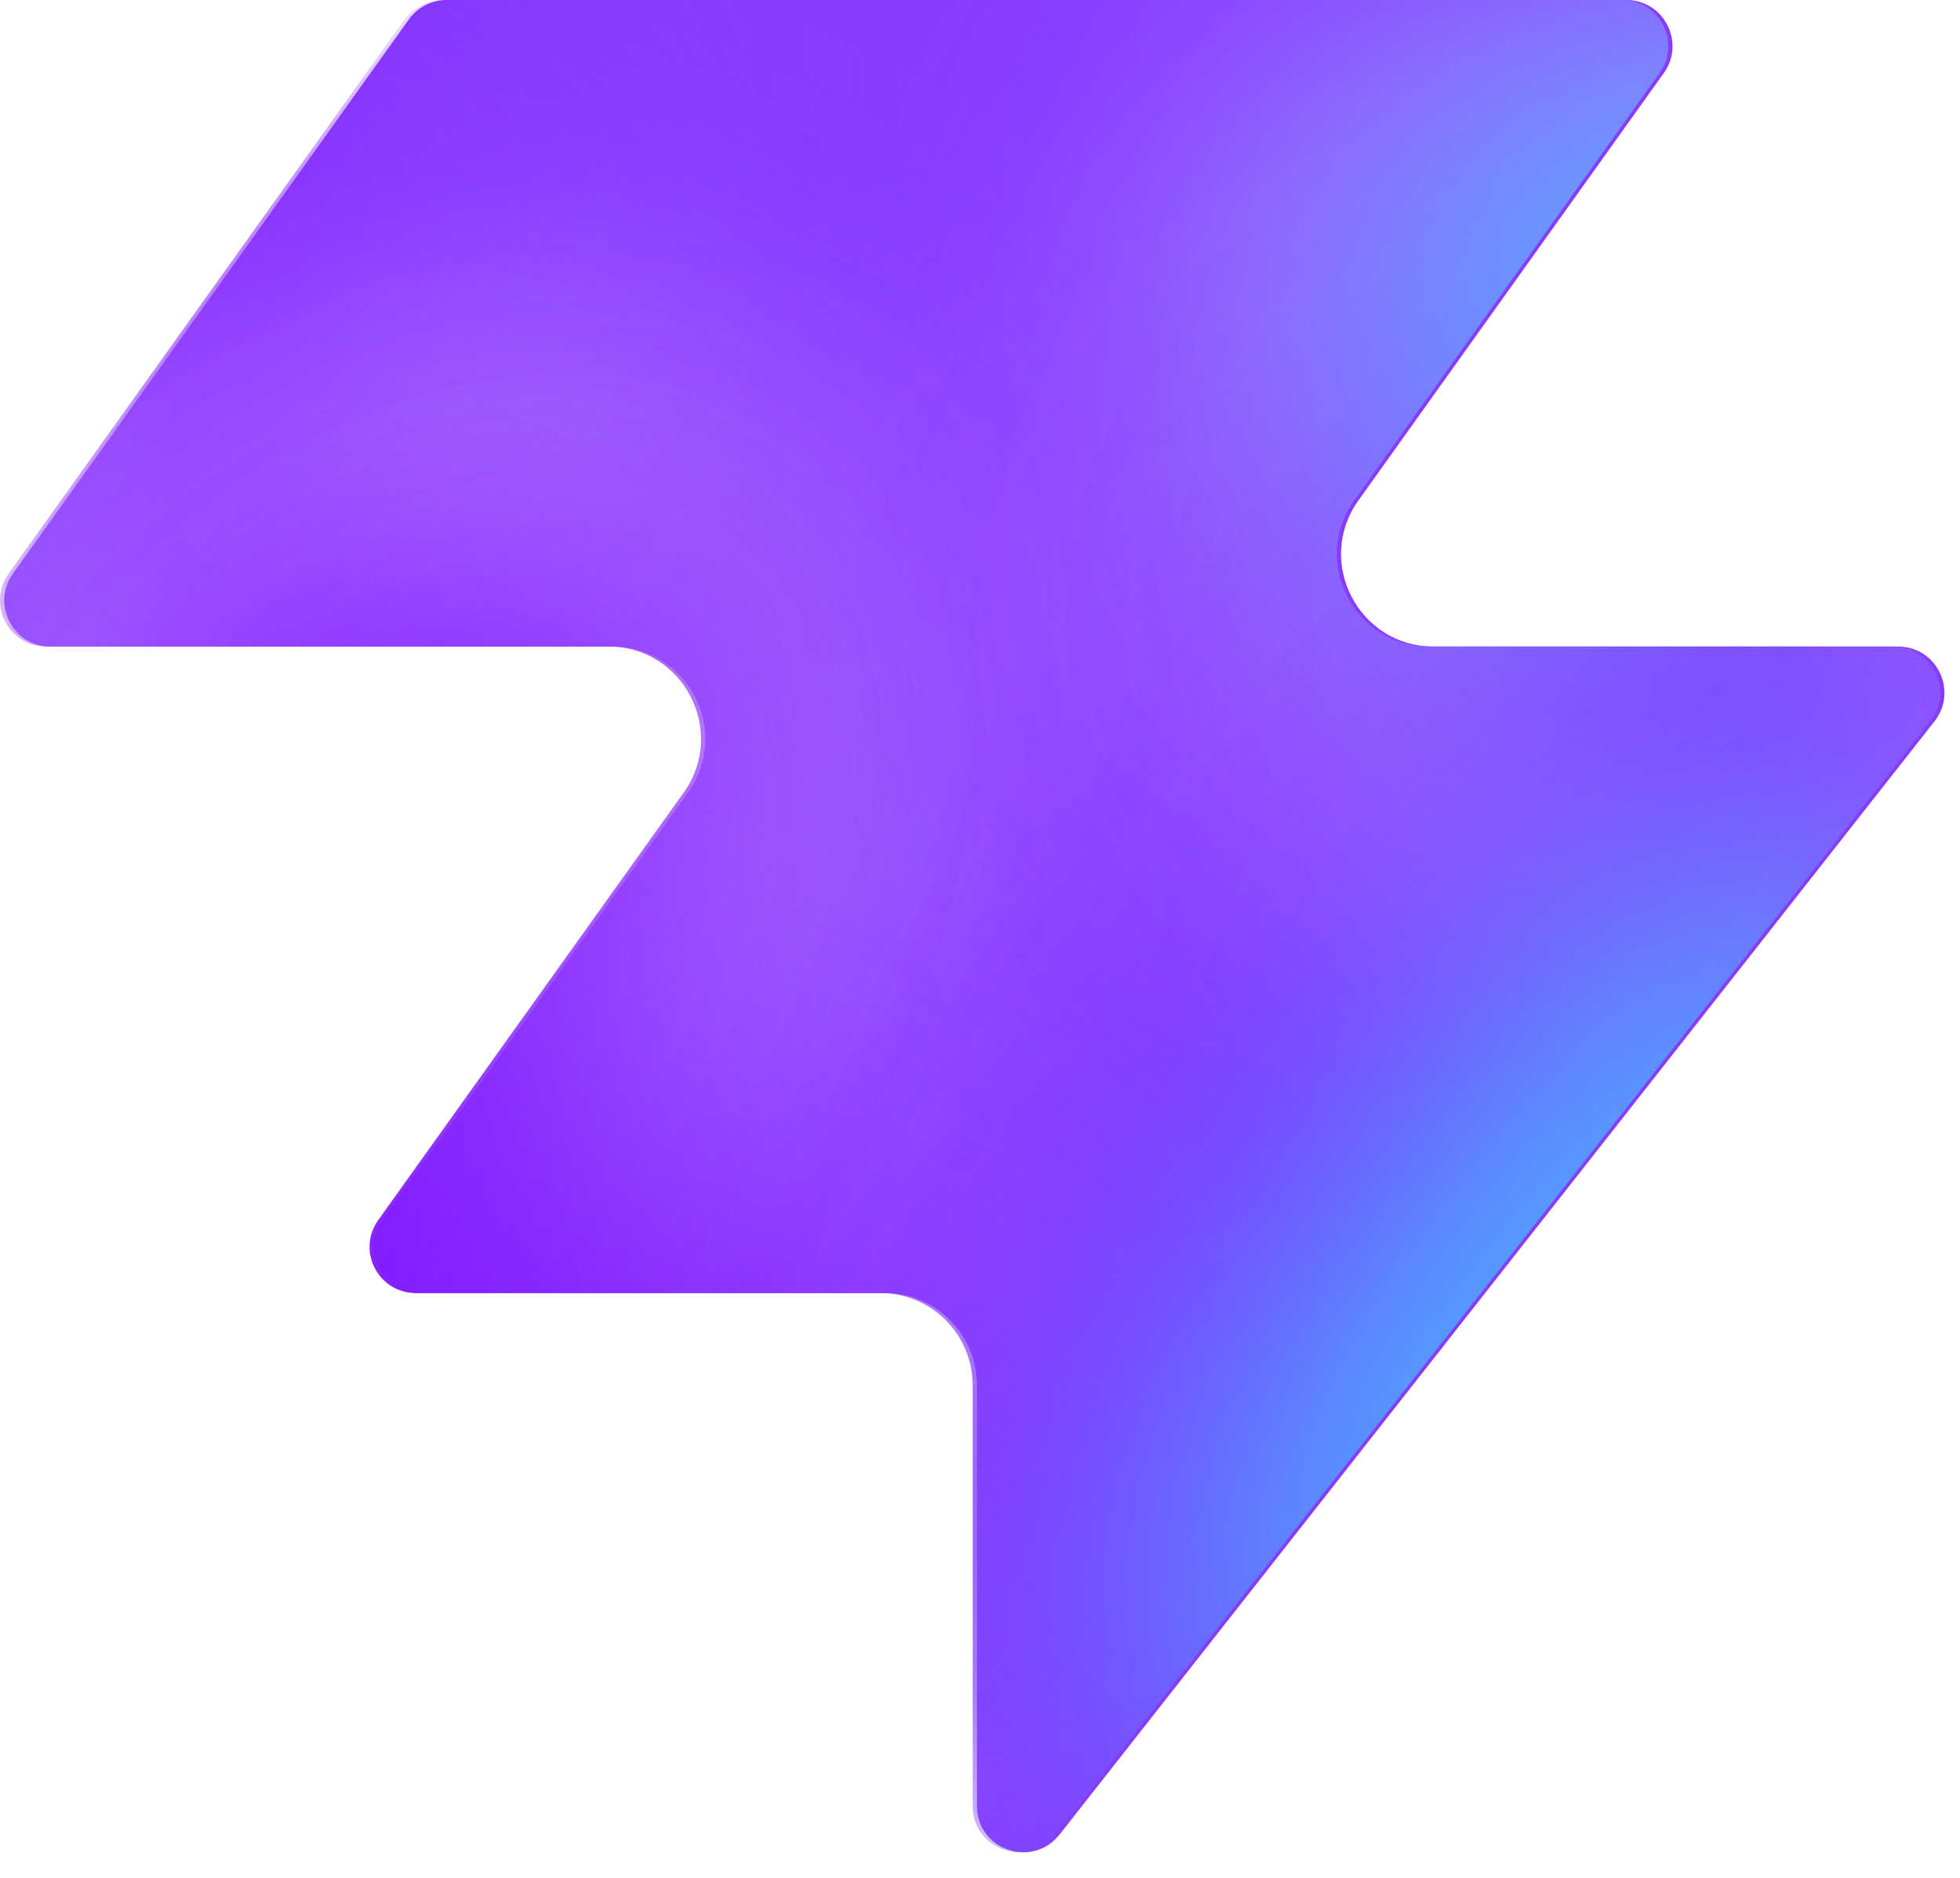
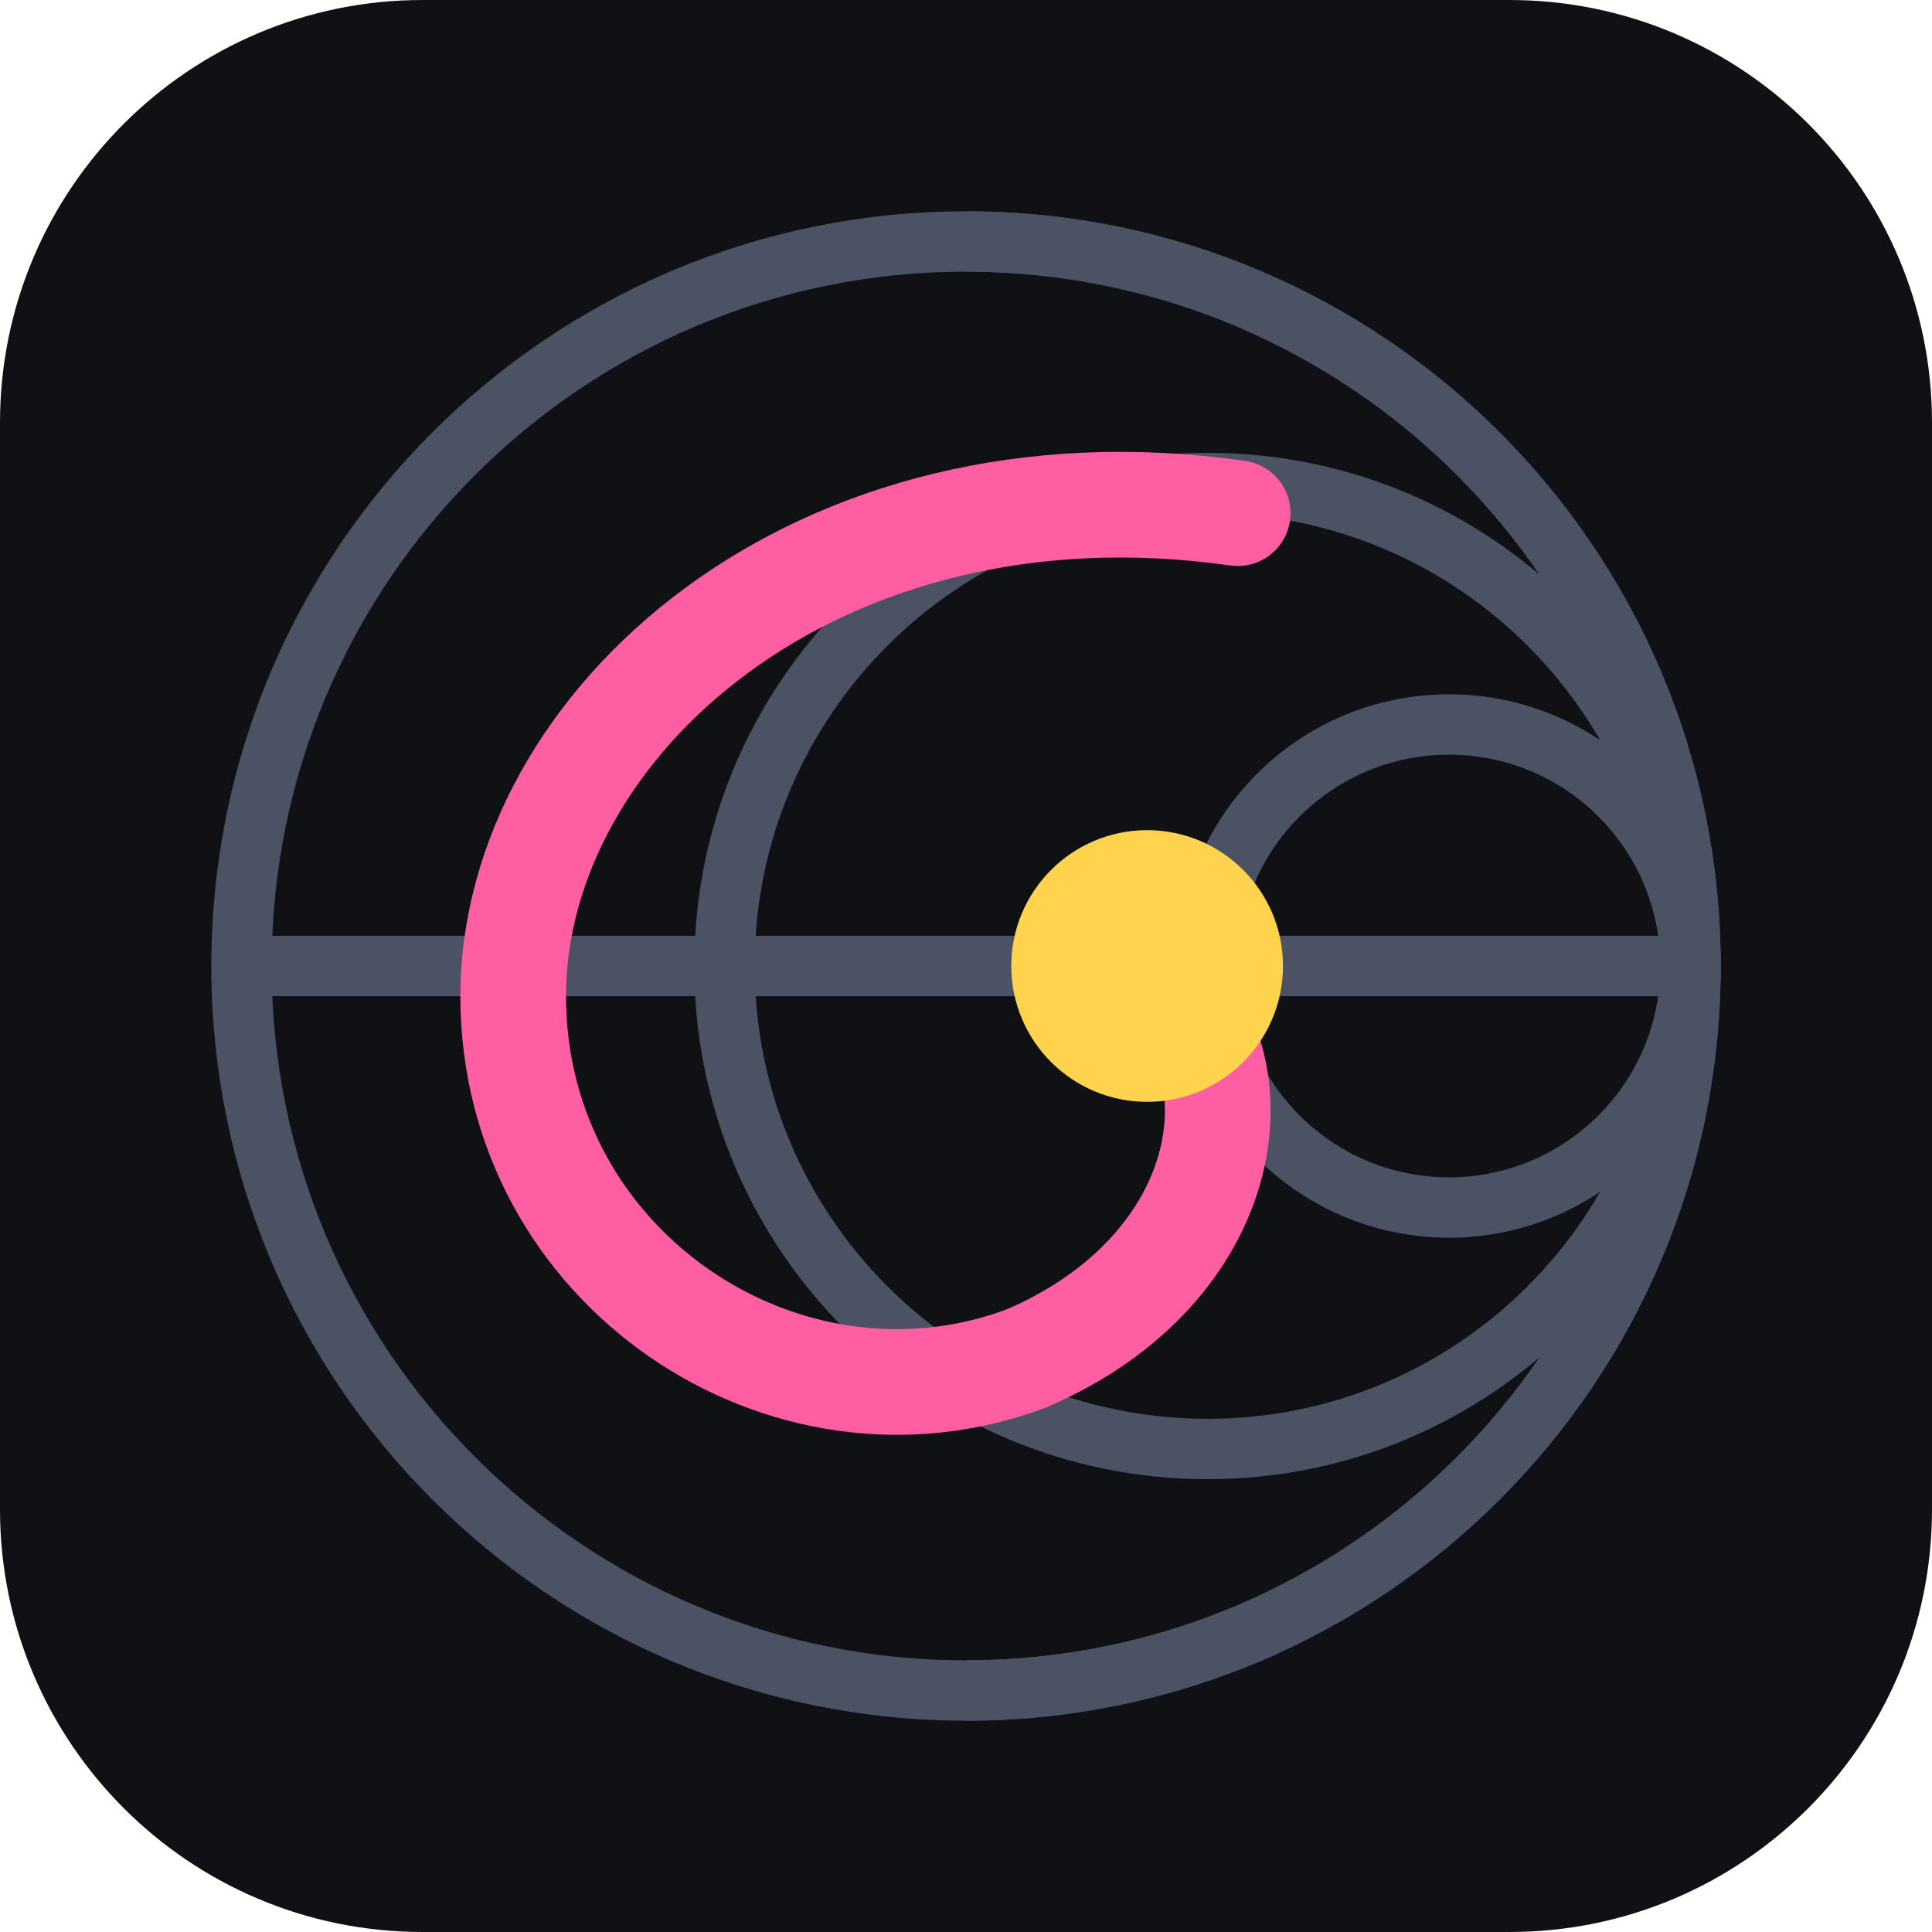
- <svg xmlns="http://www.w3.org/2000/svg" width="48" height="46" fill="none" viewBox="0 0 48 46">
-   <path fill="#863bff" d="M25.946 44.938c-.664.845-2.021.375-2.021-.698V33.937a2.26 2.26 0 0 0-2.262-2.262H10.287c-.92 0-1.456-1.04-.92-1.788l7.48-10.471c1.07-1.497 0-3.578-1.842-3.578H1.237c-.92 0-1.456-1.04-.92-1.788L10.013.474c.214-.297.556-.474.92-.474h28.894c.92 0 1.456 1.04.92 1.788l-7.48 10.471c-1.07 1.498 0 3.579 1.842 3.579h11.377c.943 0 1.473 1.088.89 1.83L25.947 44.94z" style="fill:#863bff;fill:color(display-p3 .525 .23 1);fill-opacity:1" />
-   <mask id="a" width="48" height="46" x="0" y="0" maskUnits="userSpaceOnUse" style="mask-type:alpha">
-     <path fill="#000" d="M25.842 44.938c-.664.844-2.021.375-2.021-.698V33.937a2.26 2.26 0 0 0-2.262-2.262H10.183c-.92 0-1.456-1.04-.92-1.788l7.48-10.471c1.07-1.498 0-3.579-1.842-3.579H1.133c-.92 0-1.456-1.04-.92-1.787L9.91.473c.214-.297.556-.474.92-.474h28.894c.92 0 1.456 1.04.92 1.788l-7.48 10.471c-1.07 1.498 0 3.578 1.842 3.578h11.377c.943 0 1.473 1.088.89 1.832L25.843 44.94z" style="fill:#000;fill-opacity:1" />
-   </mask>
-   <g mask="url(#a)">
-     <g filter="url(#b)">
-       <ellipse cx="5.508" cy="14.704" fill="#ede6ff" rx="5.508" ry="14.704" style="fill:#ede6ff;fill:color(display-p3 .927 .903 1);fill-opacity:1" transform="matrix(.00324 1 1 -.00324 -4.47 31.516)" />
-     </g>
-     <g filter="url(#c)">
-       <ellipse cx="10.399" cy="29.851" fill="#ede6ff" rx="10.399" ry="29.851" style="fill:#ede6ff;fill:color(display-p3 .927 .903 1);fill-opacity:1" transform="matrix(.00324 1 1 -.00324 -39.328 7.883)" />
-     </g>
-     <g filter="url(#d)">
-       <ellipse cx="5.508" cy="30.487" fill="#7e14ff" rx="5.508" ry="30.487" style="fill:#7e14ff;fill:color(display-p3 .492 .077 1);fill-opacity:1" transform="rotate(89.814 -25.913 -14.639)scale(1 -1)" />
-     </g>
-     <g filter="url(#e)">
-       <ellipse cx="5.508" cy="30.599" fill="#7e14ff" rx="5.508" ry="30.599" style="fill:#7e14ff;fill:color(display-p3 .492 .077 1);fill-opacity:1" transform="rotate(89.814 -32.644 -3.334)scale(1 -1)" />
-     </g>
-     <g filter="url(#f)">
-       <ellipse cx="5.508" cy="30.599" fill="#7e14ff" rx="5.508" ry="30.599" style="fill:#7e14ff;fill:color(display-p3 .492 .077 1);fill-opacity:1" transform="matrix(.00324 1 1 -.00324 -34.34 30.47)" />
-     </g>
-     <g filter="url(#g)">
-       <ellipse cx="14.072" cy="22.078" fill="#ede6ff" rx="14.072" ry="22.078" style="fill:#ede6ff;fill:color(display-p3 .927 .903 1);fill-opacity:1" transform="rotate(93.35 24.506 48.493)scale(-1 1)" />
-     </g>
-     <g filter="url(#h)">
-       <ellipse cx="3.47" cy="21.501" fill="#7e14ff" rx="3.47" ry="21.501" style="fill:#7e14ff;fill:color(display-p3 .492 .077 1);fill-opacity:1" transform="rotate(89.009 28.708 47.59)scale(-1 1)" />
-     </g>
-     <g filter="url(#i)">
-       <ellipse cx="3.47" cy="21.501" fill="#7e14ff" rx="3.47" ry="21.501" style="fill:#7e14ff;fill:color(display-p3 .492 .077 1);fill-opacity:1" transform="rotate(89.009 28.708 47.59)scale(-1 1)" />
-     </g>
-     <g filter="url(#j)">
-       <ellipse cx=".387" cy="8.972" fill="#7e14ff" rx="4.407" ry="29.108" style="fill:#7e14ff;fill:color(display-p3 .492 .077 1);fill-opacity:1" transform="rotate(39.51 .387 8.972)" />
-     </g>
-     <g filter="url(#k)">
-       <ellipse cx="47.523" cy="-6.092" fill="#7e14ff" rx="4.407" ry="29.108" style="fill:#7e14ff;fill:color(display-p3 .492 .077 1);fill-opacity:1" transform="rotate(37.892 47.523 -6.092)" />
-     </g>
-     <g filter="url(#l)">
-       <ellipse cx="41.412" cy="6.333" fill="#47bfff" rx="5.971" ry="9.665" style="fill:#47bfff;fill:color(display-p3 .28 .748 1);fill-opacity:1" transform="rotate(37.892 41.412 6.333)" />
-     </g>
-     <g filter="url(#m)">
-       <ellipse cx="-1.879" cy="38.332" fill="#7e14ff" rx="4.407" ry="29.108" style="fill:#7e14ff;fill:color(display-p3 .492 .077 1);fill-opacity:1" transform="rotate(37.892 -1.88 38.332)" />
-     </g>
-     <g filter="url(#n)">
-       <ellipse cx="-1.879" cy="38.332" fill="#7e14ff" rx="4.407" ry="29.108" style="fill:#7e14ff;fill:color(display-p3 .492 .077 1);fill-opacity:1" transform="rotate(37.892 -1.88 38.332)" />
-     </g>
-     <g filter="url(#o)">
-       <ellipse cx="35.651" cy="29.907" fill="#7e14ff" rx="4.407" ry="29.108" style="fill:#7e14ff;fill:color(display-p3 .492 .077 1);fill-opacity:1" transform="rotate(37.892 35.651 29.907)" />
-     </g>
-     <g filter="url(#p)">
-       <ellipse cx="38.418" cy="32.4" fill="#47bfff" rx="5.971" ry="15.297" style="fill:#47bfff;fill:color(display-p3 .28 .748 1);fill-opacity:1" transform="rotate(37.892 38.418 32.4)" />
-     </g>
+ <svg xmlns="http://www.w3.org/2000/svg" viewBox="0 0 64 64">
+   <rect width="64" height="64" rx="14" fill="#0f1115" />
+   <g fill="none" stroke="#4a5263" stroke-width="2">
+     <circle cx="32" cy="32" r="24" />
+     <circle cx="40" cy="32" r="16" />
+     <circle cx="48" cy="32" r="8" />
+     <path d="M8 32h48" />
+     <path d="M56 32a24 24 0 0 0-24-24M56 32a24 24 0 0 1-24 24" />
  </g>
-   <defs>
-     <filter id="b" width="60.045" height="41.654" x="-19.77" y="16.149" color-interpolation-filters="sRGB" filterUnits="userSpaceOnUse">
-       <feFlood flood-opacity="0" result="BackgroundImageFix" />
-       <feBlend in="SourceGraphic" in2="BackgroundImageFix" result="shape" />
-       <feGaussianBlur result="effect1_foregroundBlur_2002_17158" stdDeviation="7.659" />
-     </filter>
-     <filter id="c" width="90.34" height="51.437" x="-54.613" y="-7.533" color-interpolation-filters="sRGB" filterUnits="userSpaceOnUse">
-       <feFlood flood-opacity="0" result="BackgroundImageFix" />
-       <feBlend in="SourceGraphic" in2="BackgroundImageFix" result="shape" />
-       <feGaussianBlur result="effect1_foregroundBlur_2002_17158" stdDeviation="7.659" />
-     </filter>
-     <filter id="d" width="79.355" height="29.4" x="-49.64" y="2.03" color-interpolation-filters="sRGB" filterUnits="userSpaceOnUse">
-       <feFlood flood-opacity="0" result="BackgroundImageFix" />
-       <feBlend in="SourceGraphic" in2="BackgroundImageFix" result="shape" />
-       <feGaussianBlur result="effect1_foregroundBlur_2002_17158" stdDeviation="4.596" />
-     </filter>
-     <filter id="e" width="79.579" height="29.4" x="-45.045" y="20.029" color-interpolation-filters="sRGB" filterUnits="userSpaceOnUse">
-       <feFlood flood-opacity="0" result="BackgroundImageFix" />
-       <feBlend in="SourceGraphic" in2="BackgroundImageFix" result="shape" />
-       <feGaussianBlur result="effect1_foregroundBlur_2002_17158" stdDeviation="4.596" />
-     </filter>
-     <filter id="f" width="79.579" height="29.4" x="-43.513" y="21.178" color-interpolation-filters="sRGB" filterUnits="userSpaceOnUse">
-       <feFlood flood-opacity="0" result="BackgroundImageFix" />
-       <feBlend in="SourceGraphic" in2="BackgroundImageFix" result="shape" />
-       <feGaussianBlur result="effect1_foregroundBlur_2002_17158" stdDeviation="4.596" />
-     </filter>
-     <filter id="g" width="74.749" height="58.852" x="15.756" y="-17.901" color-interpolation-filters="sRGB" filterUnits="userSpaceOnUse">
-       <feFlood flood-opacity="0" result="BackgroundImageFix" />
-       <feBlend in="SourceGraphic" in2="BackgroundImageFix" result="shape" />
-       <feGaussianBlur result="effect1_foregroundBlur_2002_17158" stdDeviation="7.659" />
-     </filter>
-     <filter id="h" width="61.377" height="25.362" x="23.548" y="2.284" color-interpolation-filters="sRGB" filterUnits="userSpaceOnUse">
-       <feFlood flood-opacity="0" result="BackgroundImageFix" />
-       <feBlend in="SourceGraphic" in2="BackgroundImageFix" result="shape" />
-       <feGaussianBlur result="effect1_foregroundBlur_2002_17158" stdDeviation="4.596" />
-     </filter>
-     <filter id="i" width="61.377" height="25.362" x="23.548" y="2.284" color-interpolation-filters="sRGB" filterUnits="userSpaceOnUse">
-       <feFlood flood-opacity="0" result="BackgroundImageFix" />
-       <feBlend in="SourceGraphic" in2="BackgroundImageFix" result="shape" />
-       <feGaussianBlur result="effect1_foregroundBlur_2002_17158" stdDeviation="4.596" />
-     </filter>
-     <filter id="j" width="56.045" height="63.649" x="-27.636" y="-22.853" color-interpolation-filters="sRGB" filterUnits="userSpaceOnUse">
-       <feFlood flood-opacity="0" result="BackgroundImageFix" />
-       <feBlend in="SourceGraphic" in2="BackgroundImageFix" result="shape" />
-       <feGaussianBlur result="effect1_foregroundBlur_2002_17158" stdDeviation="4.596" />
-     </filter>
-     <filter id="k" width="54.814" height="64.646" x="20.116" y="-38.415" color-interpolation-filters="sRGB" filterUnits="userSpaceOnUse">
-       <feFlood flood-opacity="0" result="BackgroundImageFix" />
-       <feBlend in="SourceGraphic" in2="BackgroundImageFix" result="shape" />
-       <feGaussianBlur result="effect1_foregroundBlur_2002_17158" stdDeviation="4.596" />
-     </filter>
-     <filter id="l" width="33.541" height="35.313" x="24.641" y="-11.323" color-interpolation-filters="sRGB" filterUnits="userSpaceOnUse">
-       <feFlood flood-opacity="0" result="BackgroundImageFix" />
-       <feBlend in="SourceGraphic" in2="BackgroundImageFix" result="shape" />
-       <feGaussianBlur result="effect1_foregroundBlur_2002_17158" stdDeviation="4.596" />
-     </filter>
-     <filter id="m" width="54.814" height="64.646" x="-29.286" y="6.009" color-interpolation-filters="sRGB" filterUnits="userSpaceOnUse">
-       <feFlood flood-opacity="0" result="BackgroundImageFix" />
-       <feBlend in="SourceGraphic" in2="BackgroundImageFix" result="shape" />
-       <feGaussianBlur result="effect1_foregroundBlur_2002_17158" stdDeviation="4.596" />
-     </filter>
-     <filter id="n" width="54.814" height="64.646" x="-29.286" y="6.009" color-interpolation-filters="sRGB" filterUnits="userSpaceOnUse">
-       <feFlood flood-opacity="0" result="BackgroundImageFix" />
-       <feBlend in="SourceGraphic" in2="BackgroundImageFix" result="shape" />
-       <feGaussianBlur result="effect1_foregroundBlur_2002_17158" stdDeviation="4.596" />
-     </filter>
-     <filter id="o" width="54.814" height="64.646" x="8.244" y="-2.416" color-interpolation-filters="sRGB" filterUnits="userSpaceOnUse">
-       <feFlood flood-opacity="0" result="BackgroundImageFix" />
-       <feBlend in="SourceGraphic" in2="BackgroundImageFix" result="shape" />
-       <feGaussianBlur result="effect1_foregroundBlur_2002_17158" stdDeviation="4.596" />
-     </filter>
-     <filter id="p" width="39.409" height="43.623" x="18.713" y="10.588" color-interpolation-filters="sRGB" filterUnits="userSpaceOnUse">
-       <feFlood flood-opacity="0" result="BackgroundImageFix" />
-       <feBlend in="SourceGraphic" in2="BackgroundImageFix" result="shape" />
-       <feGaussianBlur result="effect1_foregroundBlur_2002_17158" stdDeviation="4.596" />
-     </filter>
-   </defs>
+   <path d="M41 17c-14-2-24 7-24 16 0 9 9 15 17 12 7-3 8-10 4-13" fill="none" stroke="#ff5fa2" stroke-width="3.5" stroke-linecap="round" />
+   <circle cx="38" cy="32" r="4.5" fill="#ffd34d" />
</svg>
